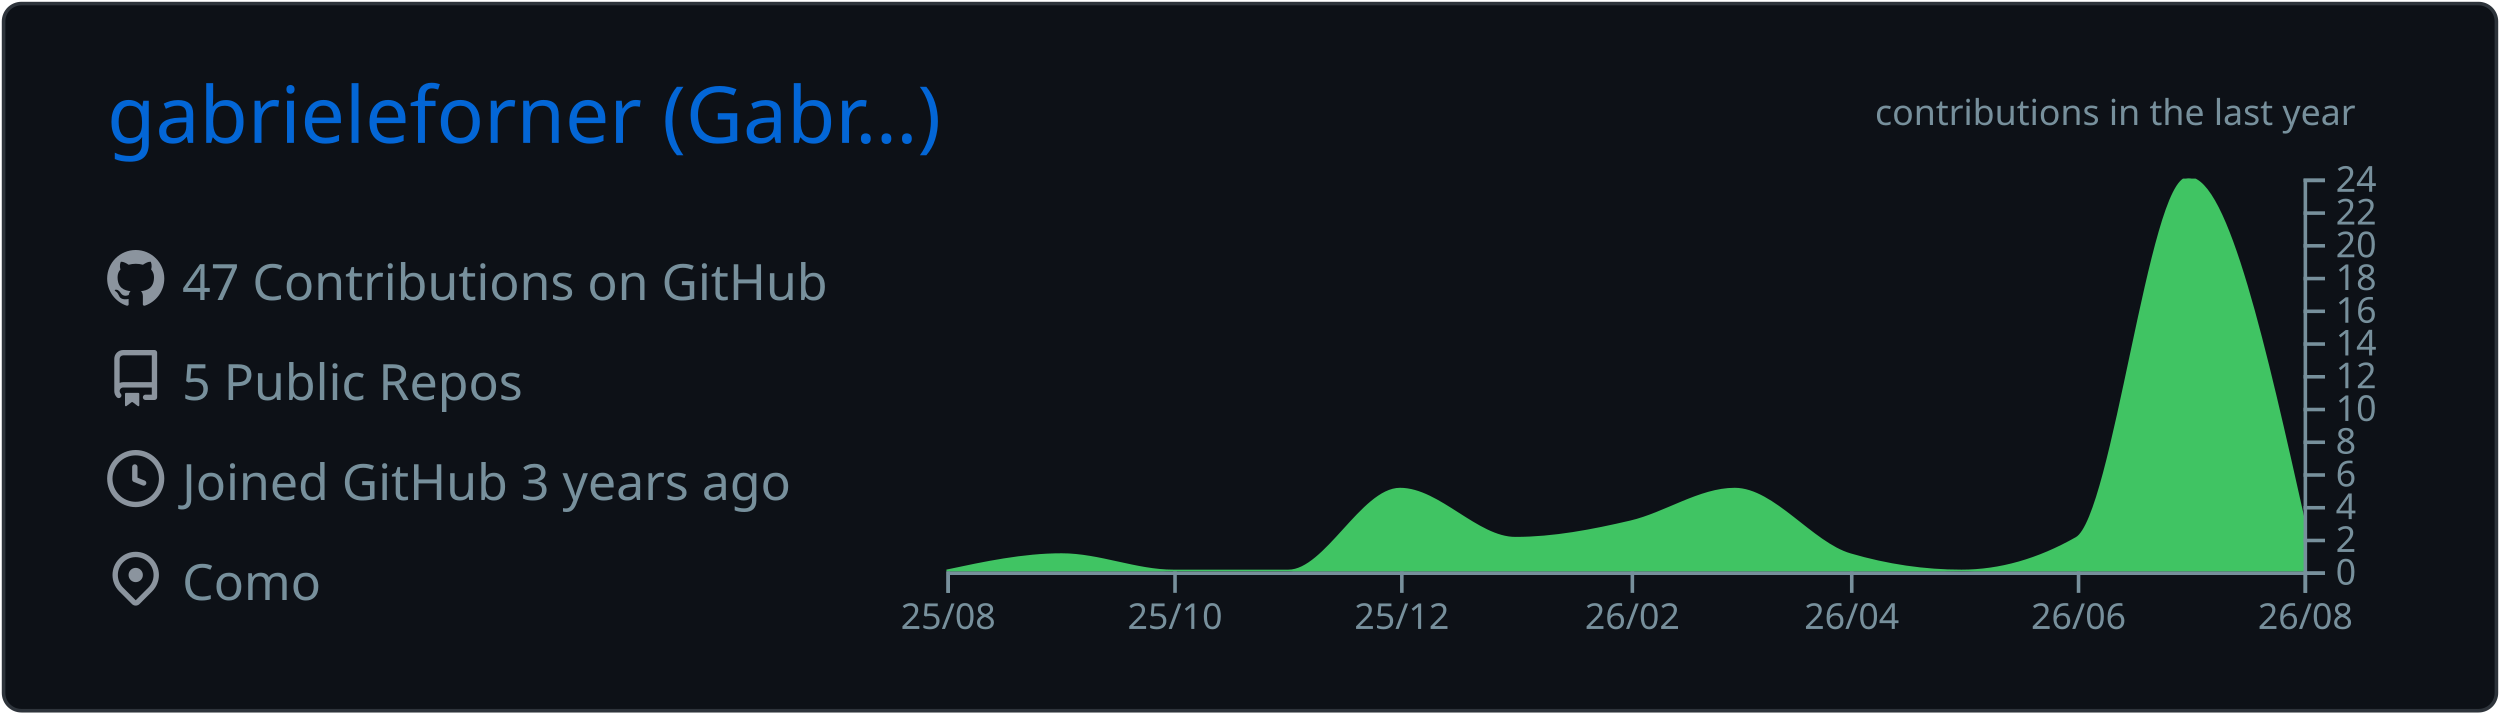
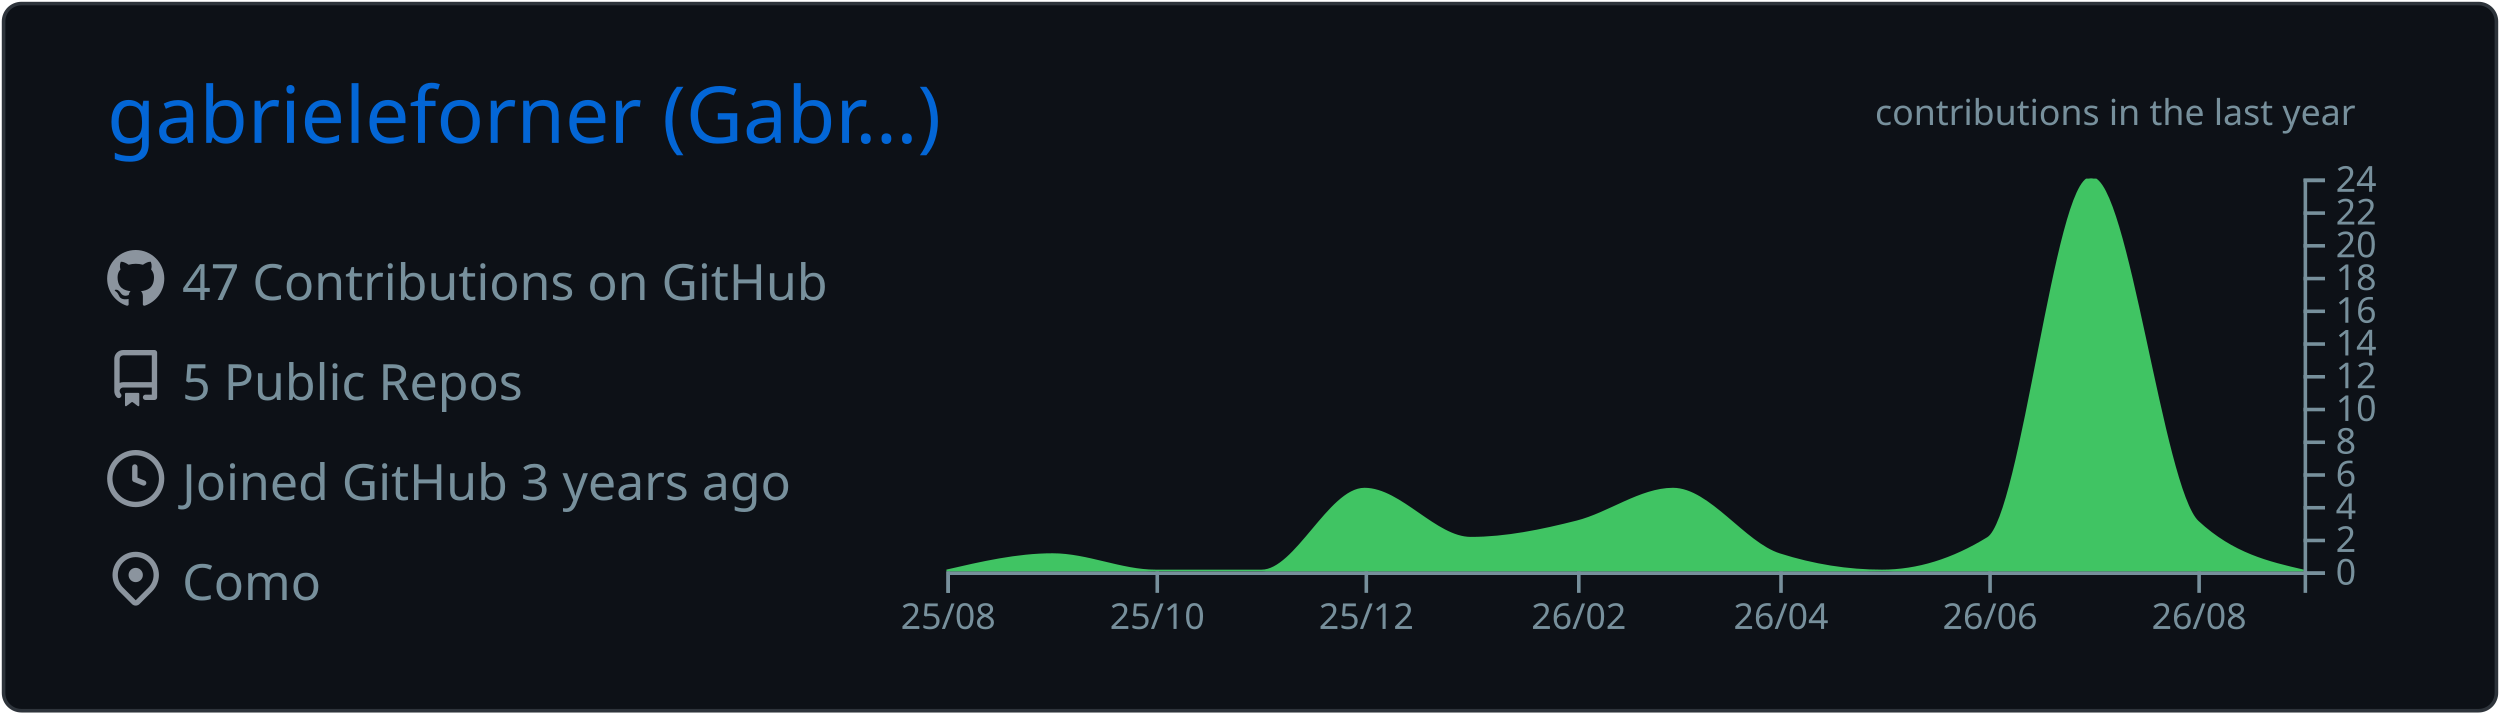
<svg xmlns="http://www.w3.org/2000/svg" width="700" height="200" viewBox="0 0 700 200">
  <style>* {
          font-family: 'Segoe UI', Ubuntu, "Helvetica Neue", Sans-Serif
        }</style>
  <g class="gpsc-root">
    <rect x="1" y="1" rx="5" ry="5" height="99%" width="99.714%" stroke="#2e343b" stroke-width="1" fill="#0d1117" stroke-opacity="1" />
    <text x="30" y="40" class="gpsc-item" style="--gpsc-i: 0; font-size: 22px; fill: #0366d6;">gabrieleforner (Gabr…)</text>
    <g transform="translate(0,40)">
      <g transform="translate(30,30)">
        <g class="gpsc-item" style="--gpsc-i: 0;">
          <g transform="translate(0,0)" width="14" height="14" fill="#8b949e">
            <path fill-rule="evenodd" d="M8 0C3.58 0 0 3.58 0 8c0 3.54 2.29 6.53 5.47 7.59.4.07.55-.17.55-.38 0-.19-.01-.82-.01-1.49-2.01.37-2.53-.49-2.69-.94-.09-.23-.48-.94-.82-1.13-.28-.15-.68-.52-.01-.53.63-.01 1.08.58 1.23.82.72 1.21 1.87.87 2.33.66.07-.52.28-.87.51-1.07-1.78-.2-3.64-.89-3.64-3.95 0-.87.31-1.59.82-2.15-.08-.2-.36-1.02.08-2.12 0 0 .67-.21 2.2.82.64-.18 1.32-.27 2-.27.68 0 1.36.09 2 .27 1.53-1.04 2.2-.82 2.2-.82.44 1.1.16 1.92.08 2.12.51.56.82 1.27.82 2.15 0 3.07-1.87 3.75-3.65 3.95.29.25.54.73.54 1.48 0 1.07-.01 1.93-.01 2.2 0 .21.15.46.55.38A8.013 8.013 0 0016 8c0-4.42-3.58-8-8-8z" />
          </g>
        </g>
        <g class="gpsc-item" style="--gpsc-i: 1;">
          <g transform="translate(0,28)" width="14" height="14" fill="#8b949e">
            <path fill-rule="evenodd" d="M2 2.5A2.5 2.5 0 014.5 0h8.75a.75.75 0 01.75.75v12.5a.75.75 0 01-.75.75h-2.5a.75.75 0 110-1.5h1.75v-2h-8a1 1 0 00-.714 1.7.75.75 0 01-1.072 1.05A2.495 2.495 0 012 11.5v-9zm10.5-1V9h-8c-.356 0-.694.074-1 .208V2.5a1 1 0 011-1h8zM5 12.25v3.25a.25.25 0 00.4.2l1.45-1.087a.25.25 0 01.3 0L8.6 15.7a.25.25 0 00.4-.2v-3.25a.25.25 0 00-.25-.25h-3.5a.25.25 0 00-.25.25z" />
          </g>
        </g>
        <g class="gpsc-item" style="--gpsc-i: 2;">
          <g transform="translate(0,56)" width="14" height="14" fill="#8b949e">
            <path fill-rule="evenodd" d="M1.5 8a6.5 6.5 0 1113 0 6.5 6.5 0 01-13 0zM8 0a8 8 0 100 16A8 8 0 008 0zm.5 4.75a.75.75 0 00-1.5 0v3.5a.75.75 0 00.471.696l2.5 1a.75.75 0 00.557-1.392L8.5 7.742V4.75z" />
          </g>
        </g>
        <g class="gpsc-item" style="--gpsc-i: 3;">
          <g transform="translate(0,84)" width="14" height="14" fill="#8b949e">
            <path fill-rule="evenodd" d="M11.536 3.464a5 5 0 010 7.072L8 14.07l-3.536-3.535a5 5 0 117.072-7.072v.001zm1.06 8.132a6.5 6.5 0 10-9.192 0l3.535 3.536a1.5 1.5 0 002.122 0l3.535-3.536zM8 9a2 2 0 100-4 2 2 0 000 4z" />
          </g>
        </g>
        <text x="21" y="14" class="gpsc-item" style="--gpsc-i: 0; fill: #77909c; font-size: 14px;">47 Contributions on GitHub</text>
        <text x="21" y="42" class="gpsc-item" style="--gpsc-i: 1; fill: #77909c; font-size: 14px;">5 Public Repos</text>
        <text x="21" y="70" class="gpsc-item" style="--gpsc-i: 2; fill: #77909c; font-size: 14px;">Joined GitHub 3 years ago</text>
        <text x="21" y="98" class="gpsc-item" style="--gpsc-i: 3; fill: #77909c; font-size: 14px;">Como</text>
      </g>
      <g color="#40c463" transform="translate(295,10)">
        <clipPath id="gpsc-reveal-clip">
          <rect class="gpsc-reveal" x="-30" y="0" width="410" height="110" style="--gpsc-w: 410px; --gpsc-i: 4;" />
        </clipPath>
        <g clip-path="url(#gpsc-reveal-clip)" class="gpsc-chart" style="--gpsc-i: 4;">
-           <path transform="translate(-30,0)" stroke="#40c463" fill="#40c463" opacity="1" d="M0,110C10.758,107.708,21.516,105.417,32.274,105.417C42.685,105.417,53.096,110,63.507,110C74.265,110,85.023,110,95.781,110C106.192,110,116.603,87.083,127.014,87.083C137.772,87.083,148.53,100.833,159.288,100.833C170.046,100.833,180.804,98.753,191.562,96.25C201.279,93.99,210.995,87.083,220.712,87.083C231.47,87.083,242.228,102.259,252.986,105.417C263.397,108.472,273.808,110,284.219,110C294.977,110,305.735,106.944,316.493,100.833C326.904,94.919,337.315,0,347.726,0C358.484,0,369.242,48.125,380,96.25L380,110C369.242,110,358.484,110,347.726,110C337.315,110,326.904,110,316.493,110C305.735,110,294.977,110,284.219,110C273.808,110,263.397,110,252.986,110C242.228,110,231.47,110,220.712,110C210.995,110,201.279,110,191.562,110C180.804,110,170.046,110,159.288,110C148.53,110,137.772,110,127.014,110C116.603,110,106.192,110,95.781,110C85.023,110,74.265,110,63.507,110C53.096,110,42.685,110,32.274,110C21.516,110,10.758,110,0,110Z" />
+           <path transform="translate(-30,0)" stroke="#40c463" fill="#40c463" opacity="1" d="M0,110C9.916,107.708,19.832,105.417,29.747,105.417C39.343,105.417,48.939,110,58.535,110C68.451,110,78.367,110,88.283,110C97.879,110,107.475,87.083,117.071,87.083C126.987,87.083,136.902,100.833,146.818,100.833C156.734,100.833,166.65,98.753,176.566,96.25C185.522,93.99,194.478,87.083,203.434,87.083C213.35,87.083,223.266,102.259,233.182,105.417C242.778,108.472,252.374,110,261.97,110C271.886,110,281.801,106.944,291.717,100.833C301.313,94.919,310.909,0,320.505,0C330.421,0,340.337,87.083,350.253,96.25C360.168,105.417,370.084,107.708,380,110L380,110C370.084,110,360.168,110,350.253,110C340.337,110,330.421,110,320.505,110C310.909,110,301.313,110,291.717,110C281.801,110,271.886,110,261.97,110C252.374,110,242.778,110,233.182,110C223.266,110,213.35,110,203.434,110C194.478,110,185.522,110,176.566,110C166.65,110,156.734,110,146.818,110C136.902,110,126.987,110,117.071,110C107.475,110,97.879,110,88.283,110C78.367,110,68.451,110,58.535,110C48.939,110,39.343,110,29.747,110C19.832,110,9.916,110,0,110Z" />
        </g>
        <g color="#77909c" transform="translate(-30,110)" fill="none" font-size="10" font-family="sans-serif" text-anchor="middle">
          <path class="domain" stroke="currentColor" d="M0.5,6V0.5H380.5V6" />
          <g class="tick" opacity="1" transform="translate(0.5,0)">
            <line stroke="currentColor" y2="6" />
            <text fill="currentColor" y="9" dy="0.71em">25/08</text>
          </g>
-           <g class="tick" opacity="1" transform="translate(64.00685,0)">
+           <g class="tick" opacity="1" transform="translate(59.03535,0)">
            <line stroke="currentColor" y2="6" />
            <text fill="currentColor" y="9" dy="0.71em">25/10</text>
          </g>
-           <g class="tick" opacity="1" transform="translate(127.5137,0)">
+           <g class="tick" opacity="1" transform="translate(117.5707,0)">
            <line stroke="currentColor" y2="6" />
            <text fill="currentColor" y="9" dy="0.71em">25/12</text>
          </g>
-           <g class="tick" opacity="1" transform="translate(192.0616,0)">
+           <g class="tick" opacity="1" transform="translate(177.0657,0)">
            <line stroke="currentColor" y2="6" />
            <text fill="currentColor" y="9" dy="0.71em">26/02</text>
          </g>
-           <g class="tick" opacity="1" transform="translate(253.4863,0)">
+           <g class="tick" opacity="1" transform="translate(233.6818,0)">
            <line stroke="currentColor" y2="6" />
            <text fill="currentColor" y="9" dy="0.71em">26/04</text>
          </g>
-           <g class="tick" opacity="1" transform="translate(316.9932,0)">
+           <g class="tick" opacity="1" transform="translate(292.2172,0)">
            <line stroke="currentColor" y2="6" />
            <text fill="currentColor" y="9" dy="0.71em">26/06</text>
          </g>
-           <g class="tick" opacity="1" transform="translate(380.5,0)">
+           <g class="tick" opacity="1" transform="translate(350.7525,0)">
            <line stroke="currentColor" y2="6" />
            <text fill="currentColor" y="9" dy="0.71em">26/08</text>
          </g>
        </g>
        <g color="#77909c" transform="translate(350,0)" fill="none" font-size="10" font-family="sans-serif" text-anchor="start">
          <path class="domain" stroke="currentColor" d="M6,110.5H0.5V0.5H6" />
          <g class="tick" opacity="1" transform="translate(0,110.5)">
            <line stroke="currentColor" x2="6" />
            <text fill="currentColor" x="9" dy="0.32em">0</text>
          </g>
          <g class="tick" opacity="1" transform="translate(0,101.3333)">
            <line stroke="currentColor" x2="6" />
            <text fill="currentColor" x="9" dy="0.32em">2</text>
          </g>
          <g class="tick" opacity="1" transform="translate(0,92.16667)">
            <line stroke="currentColor" x2="6" />
            <text fill="currentColor" x="9" dy="0.32em">4</text>
          </g>
          <g class="tick" opacity="1" transform="translate(0,83)">
            <line stroke="currentColor" x2="6" />
            <text fill="currentColor" x="9" dy="0.32em">6</text>
          </g>
          <g class="tick" opacity="1" transform="translate(0,73.83333)">
            <line stroke="currentColor" x2="6" />
            <text fill="currentColor" x="9" dy="0.32em">8</text>
          </g>
          <g class="tick" opacity="1" transform="translate(0,64.66667)">
            <line stroke="currentColor" x2="6" />
            <text fill="currentColor" x="9" dy="0.32em">10</text>
          </g>
          <g class="tick" opacity="1" transform="translate(0,55.5)">
            <line stroke="currentColor" x2="6" />
            <text fill="currentColor" x="9" dy="0.32em">12</text>
          </g>
          <g class="tick" opacity="1" transform="translate(0,46.33333)">
            <line stroke="currentColor" x2="6" />
            <text fill="currentColor" x="9" dy="0.32em">14</text>
          </g>
          <g class="tick" opacity="1" transform="translate(0,37.16667)">
            <line stroke="currentColor" x2="6" />
            <text fill="currentColor" x="9" dy="0.32em">16</text>
          </g>
          <g class="tick" opacity="1" transform="translate(0,28)">
            <line stroke="currentColor" x2="6" />
            <text fill="currentColor" x="9" dy="0.32em">18</text>
          </g>
          <g class="tick" opacity="1" transform="translate(0,18.83333)">
            <line stroke="currentColor" x2="6" />
            <text fill="currentColor" x="9" dy="0.32em">20</text>
          </g>
          <g class="tick" opacity="1" transform="translate(0,9.666667)">
            <line stroke="currentColor" x2="6" />
            <text fill="currentColor" x="9" dy="0.32em">22</text>
          </g>
          <g class="tick" opacity="1" transform="translate(0,0.5)">
            <line stroke="currentColor" x2="6" />
            <text fill="currentColor" x="9" dy="0.32em">24</text>
          </g>
        </g>
        <g>
          <text y="-15" x="230" style="fill: #77909c; font-size: 10px;">contributions in the last year</text>
        </g>
      </g>
    </g>
  </g>
</svg>
